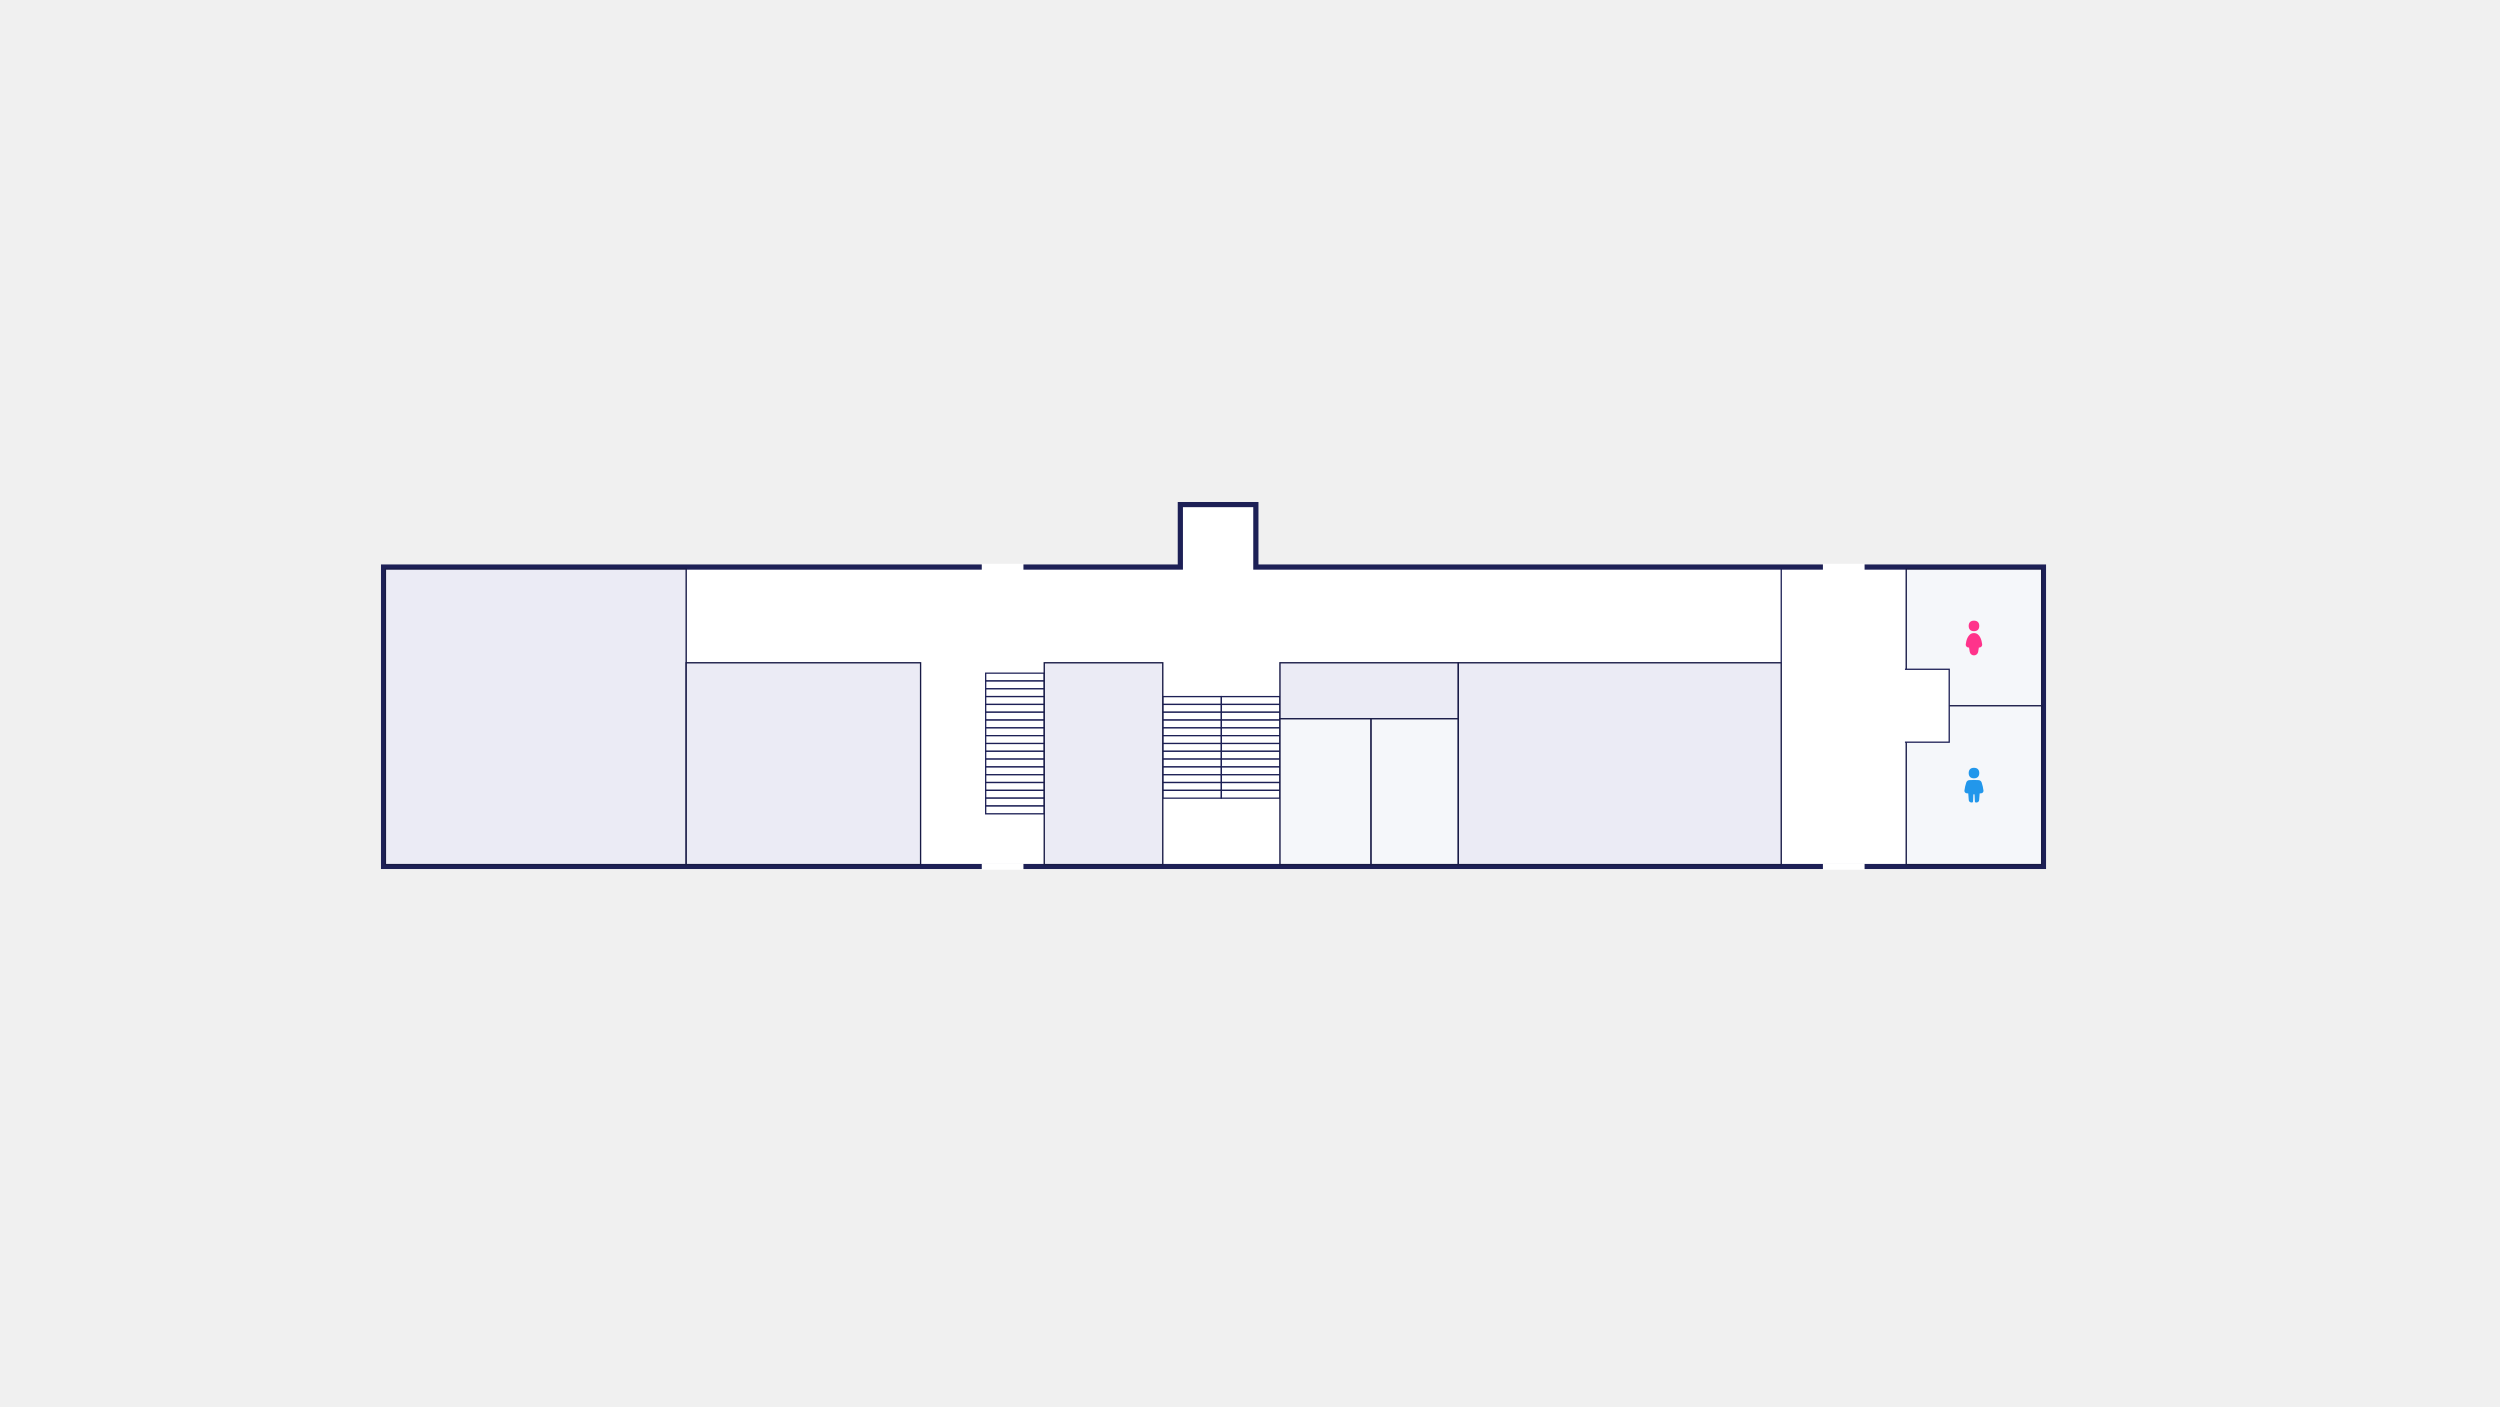
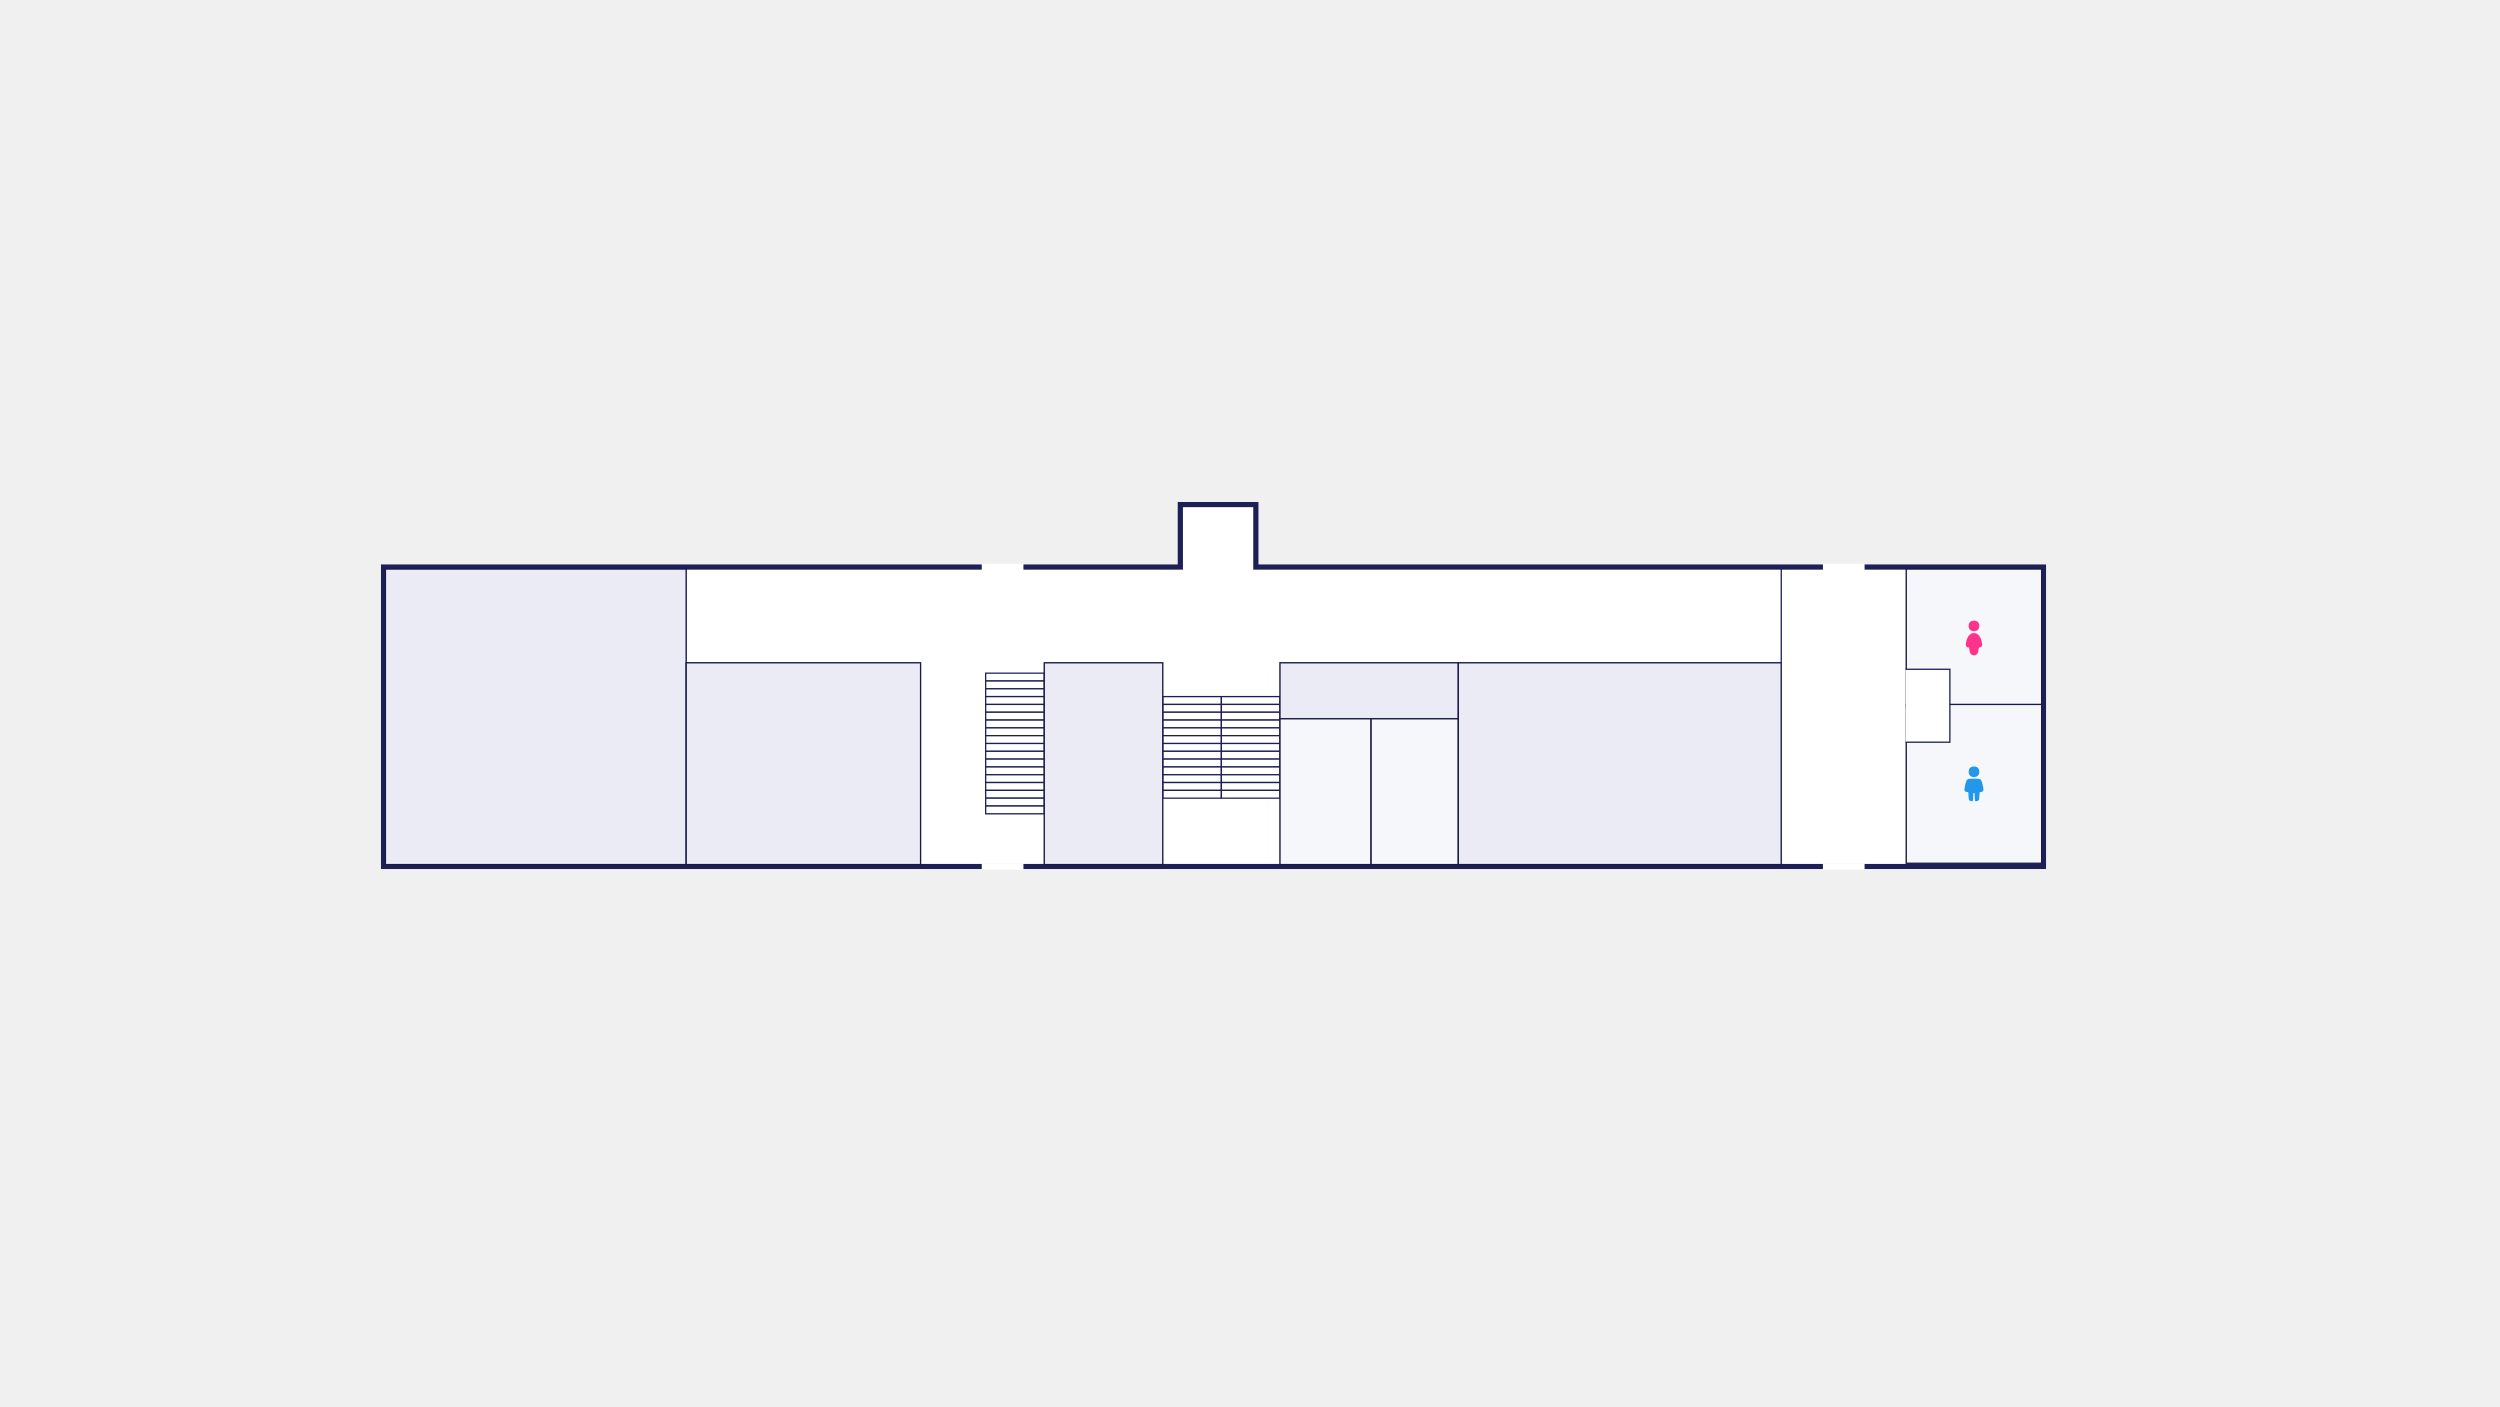
<svg xmlns="http://www.w3.org/2000/svg" width="1920" height="1080" viewBox="0 0 1920 1080" fill="none">
  <g>
    <g id="Union">
      <mask id="path-1-outside-1_913_35379" maskUnits="userSpaceOnUse" x="292.5" y="385.5" width="1279" height="282" fill="black">
        <rect fill="white" x="292.5" y="385.5" width="1279" height="282" />
        <path d="M963.5 436.5H1568.5V664.5H295.5V436.5H907.5V388.5H963.5V436.5Z" />
      </mask>
      <path d="M963.5 436.5H1568.5V664.5H295.5V436.5H907.5V388.5H963.5V436.5Z" fill="white" />
      <path d="M963.5 436.5H960.5V439.5H963.5V436.5ZM1568.5 436.5H1571.5V433.5H1568.5V436.5ZM1568.5 664.5V667.5H1571.5V664.5H1568.5ZM295.5 664.5H292.5V667.5H295.5V664.5ZM295.5 436.5V433.5H292.5V436.5H295.5ZM907.5 436.5V439.5H910.5V436.5H907.5ZM907.5 388.5V385.5H904.5V388.5H907.5ZM963.5 388.5H966.5V385.5H963.5V388.5ZM963.5 436.5V439.5H1568.5V436.5V433.5H963.5V436.5ZM1568.5 436.5H1565.5V664.5H1568.5H1571.5V436.5H1568.5ZM1568.5 664.5V661.5H295.5V664.5V667.5H1568.5V664.5ZM295.5 664.5H298.5V436.5H295.5H292.5V664.5H295.5ZM295.5 436.5V439.5H907.5V436.5V433.5H295.5V436.5ZM907.5 436.5H910.5V388.5H907.5H904.5V436.5H907.5ZM907.5 388.5V391.5H963.5V388.5V385.5H907.5V388.5ZM963.5 388.5H960.5V436.5H963.5H966.5V388.5H963.5Z" fill="#1D2056" mask="url(#path-1-outside-1_913_35379)" />
    </g>
    <g id="Rectangle 240653098">
      <path d="M1016 612.5H1048V644.5H1016V612.5Z" fill="white" />
      <path d="M1016 612.5H1048V644.5H1016V612.5Z" stroke="#1D2056" />
      <path d="M1016 612.5H1048V644.5H1016V612.5Z" stroke="black" stroke-opacity="0.2" />
    </g>
    <g id="Rectangle 240653098_2">
      <path d="M1016 576.5H1176V650.5H1016V576.5Z" fill="white" />
      <path d="M1016 576.5H1176V650.5H1016V576.5Z" stroke="#1D2056" />
      <path d="M1016 576.5H1176V650.5H1016V576.5Z" stroke="black" stroke-opacity="0.2" />
    </g>
    <g id="Union_2">
      <path d="M963.5 436.5H1568.5V664.5H295.5V436.5H907.5V388.5H963.5V436.5Z" fill="white" />
      <path d="M963.5 436.5H962.5V437.5H963.5V436.5ZM1568.5 436.5H1569.5V435.5H1568.5V436.5ZM1568.5 664.5V665.5H1569.5V664.5H1568.5ZM295.5 664.5H294.5V665.5H295.5V664.5ZM295.5 436.5V435.5H294.5V436.5H295.5ZM907.5 436.5V437.5H908.5V436.5H907.5ZM907.5 388.5V387.5H906.5V388.5H907.5ZM963.5 388.5H964.5V387.5H963.5V388.5ZM963.5 436.5V437.5H1568.5V436.5V435.5H963.5V436.5ZM1568.5 436.5H1567.5V664.5H1568.5H1569.5V436.5H1568.5ZM1568.5 664.5V663.5H295.5V664.5V665.5H1568.5V664.5ZM295.5 664.5H296.5V436.5H295.5H294.5V664.5H295.5ZM295.5 436.5V437.5H907.5V436.5V435.5H295.5V436.5ZM907.5 436.5H908.5V388.5H907.5H906.5V436.5H907.5ZM907.5 388.5V389.5H963.5V388.5V387.5H907.5V388.5ZM963.5 388.5H962.5V436.5H963.5H964.5V388.5H963.5Z" fill="#1D2056" />
    </g>
    <rect id="Rectangle 240653118" x="786" y="663" width="5" height="32" transform="rotate(90 786 663)" fill="white" />
    <rect id="Rectangle 240653243" x="786" y="433" width="5" height="32" transform="rotate(90 786 433)" fill="white" />
    <rect id="Rectangle 240653244" x="1432" y="433" width="5" height="32" transform="rotate(90 1432 433)" fill="white" />
    <rect id="Rectangle 240653245" x="1432" y="663" width="5" height="32" transform="rotate(90 1432 663)" fill="white" />
    <g id="Frame 2087332179">
      <g id="stair">
        <rect id="Rectangle 240653086" x="938" y="535" width="6" height="45" transform="rotate(90 938 535)" fill="white" stroke="#1D2056" />
      </g>
      <g id="stair_2">
        <rect id="Rectangle 240653086_2" x="938" y="541" width="6" height="45" transform="rotate(90 938 541)" fill="white" stroke="#1D2056" />
      </g>
      <rect id="Rectangle 240653086_3" x="938" y="547" width="6" height="45" transform="rotate(90 938 547)" fill="white" stroke="#1D2056" />
      <rect id="Rectangle 240653087" x="938" y="553" width="6" height="45" transform="rotate(90 938 553)" fill="white" stroke="#1D2056" />
      <rect id="Rectangle 240653088" x="938" y="559" width="6" height="45" transform="rotate(90 938 559)" fill="white" stroke="#1D2056" />
      <rect id="Rectangle 240653089" x="938" y="565" width="6" height="45" transform="rotate(90 938 565)" fill="white" stroke="#1D2056" />
      <rect id="Rectangle 240653090" x="938" y="571" width="6" height="45" transform="rotate(90 938 571)" fill="white" stroke="#1D2056" />
      <rect id="Rectangle 240653091" x="938" y="577" width="6" height="45" transform="rotate(90 938 577)" fill="white" stroke="#1D2056" />
      <rect id="Rectangle 240653092" x="938" y="583" width="6" height="45" transform="rotate(90 938 583)" fill="white" stroke="#1D2056" />
      <rect id="Rectangle 240653093" x="938" y="589" width="6" height="45" transform="rotate(90 938 589)" fill="white" stroke="#1D2056" />
      <rect id="Rectangle 240653094" x="938" y="595" width="6" height="45" transform="rotate(90 938 595)" fill="white" stroke="#1D2056" />
      <rect id="Rectangle 240653095" x="938" y="601" width="6" height="45" transform="rotate(90 938 601)" fill="white" stroke="#1D2056" />
      <rect id="Rectangle 240653096" x="938" y="607" width="6" height="45" transform="rotate(90 938 607)" fill="white" stroke="#1D2056" />
    </g>
    <g id="Frame 2087332186">
      <g id="stair_3">
        <rect id="Rectangle 240653086_4" x="802" y="517" width="6" height="45" transform="rotate(90 802 517)" fill="white" stroke="#1D2056" />
      </g>
      <g id="stair_4">
        <rect id="Rectangle 240653086_5" x="802" y="523" width="6" height="45" transform="rotate(90 802 523)" fill="white" stroke="#1D2056" />
      </g>
      <rect id="Rectangle 240653086_6" x="802" y="529" width="6" height="45" transform="rotate(90 802 529)" fill="white" stroke="#1D2056" />
      <rect id="Rectangle 240653087_2" x="802" y="535" width="6" height="45" transform="rotate(90 802 535)" fill="white" stroke="#1D2056" />
      <rect id="Rectangle 240653088_2" x="802" y="541" width="6" height="45" transform="rotate(90 802 541)" fill="white" stroke="#1D2056" />
      <rect id="Rectangle 240653089_2" x="802" y="547" width="6" height="45" transform="rotate(90 802 547)" fill="white" stroke="#1D2056" />
      <rect id="Rectangle 240653090_2" x="802" y="553" width="6" height="45" transform="rotate(90 802 553)" fill="white" stroke="#1D2056" />
      <rect id="Rectangle 240653091_2" x="802" y="559" width="6" height="45" transform="rotate(90 802 559)" fill="white" stroke="#1D2056" />
      <rect id="Rectangle 240653092_2" x="802" y="565" width="6" height="45" transform="rotate(90 802 565)" fill="white" stroke="#1D2056" />
      <rect id="Rectangle 240653093_2" x="802" y="571" width="6" height="45" transform="rotate(90 802 571)" fill="white" stroke="#1D2056" />
      <rect id="Rectangle 240653094_2" x="802" y="577" width="6" height="45" transform="rotate(90 802 577)" fill="white" stroke="#1D2056" />
      <rect id="Rectangle 240653095_2" x="802" y="583" width="6" height="45" transform="rotate(90 802 583)" fill="white" stroke="#1D2056" />
      <rect id="Rectangle 240653096_2" x="802" y="589" width="6" height="45" transform="rotate(90 802 589)" fill="white" stroke="#1D2056" />
      <rect id="Rectangle 240653097" x="802" y="595" width="6" height="45" transform="rotate(90 802 595)" fill="white" stroke="#1D2056" />
      <rect id="Rectangle 240653098_3" x="802" y="601" width="6" height="45" transform="rotate(90 802 601)" fill="white" stroke="#1D2056" />
      <rect id="Rectangle 240653099" x="802" y="607" width="6" height="45" transform="rotate(90 802 607)" fill="white" stroke="#1D2056" />
      <rect id="Rectangle 240653100" x="802" y="613" width="6" height="45" transform="rotate(90 802 613)" fill="white" stroke="#1D2056" />
      <rect id="Rectangle 240653101" x="802" y="619" width="6" height="45" transform="rotate(90 802 619)" fill="white" stroke="#1D2056" />
    </g>
    <g id="Frame 2087332185">
      <g id="stair_5">
        <rect id="Rectangle 240653086_7" x="983" y="535" width="6" height="45" transform="rotate(90 983 535)" fill="white" stroke="#1D2056" />
      </g>
      <g id="stair_6">
        <rect id="Rectangle 240653086_8" x="983" y="541" width="6" height="45" transform="rotate(90 983 541)" fill="white" stroke="#1D2056" />
      </g>
      <rect id="Rectangle 240653086_9" x="983" y="547" width="6" height="45" transform="rotate(90 983 547)" fill="white" stroke="#1D2056" />
      <rect id="Rectangle 240653087_3" x="983" y="553" width="6" height="45" transform="rotate(90 983 553)" fill="white" stroke="#1D2056" />
      <rect id="Rectangle 240653088_3" x="983" y="559" width="6" height="45" transform="rotate(90 983 559)" fill="white" stroke="#1D2056" />
      <rect id="Rectangle 240653089_3" x="983" y="565" width="6" height="45" transform="rotate(90 983 565)" fill="white" stroke="#1D2056" />
      <rect id="Rectangle 240653090_3" x="983" y="571" width="6" height="45" transform="rotate(90 983 571)" fill="white" stroke="#1D2056" />
      <rect id="Rectangle 240653091_3" x="983" y="577" width="6" height="45" transform="rotate(90 983 577)" fill="white" stroke="#1D2056" />
      <rect id="Rectangle 240653092_3" x="983" y="583" width="6" height="45" transform="rotate(90 983 583)" fill="white" stroke="#1D2056" />
      <rect id="Rectangle 240653093_3" x="983" y="589" width="6" height="45" transform="rotate(90 983 589)" fill="white" stroke="#1D2056" />
      <rect id="Rectangle 240653094_3" x="983" y="595" width="6" height="45" transform="rotate(90 983 595)" fill="white" stroke="#1D2056" />
      <rect id="Rectangle 240653095_3" x="983" y="601" width="6" height="45" transform="rotate(90 983 601)" fill="white" stroke="#1D2056" />
      <rect id="Rectangle 240653096_3" x="983" y="607" width="6" height="45" transform="rotate(90 983 607)" fill="white" stroke="#1D2056" />
    </g>
    <g id="room">
      <rect x="296" y="437" width="231" height="227" fill="#EBEBF5" />
      <rect x="296" y="437" width="231" height="227" stroke="#1D2056" />
      <rect x="296" y="437" width="231" height="227" stroke="black" stroke-opacity="0.2" />
    </g>
    <g id="room_2">
      <rect x="527" y="509" width="180" height="155" fill="#EBEBF5" />
      <rect x="527" y="509" width="180" height="155" stroke="#1D2056" />
      <rect x="527" y="509" width="180" height="155" stroke="black" stroke-opacity="0.2" />
    </g>
    <g id="room_3">
      <rect x="802" y="509" width="91" height="155" fill="#EBEBF5" />
      <rect x="802" y="509" width="91" height="155" stroke="#1D2056" />
      <rect x="802" y="509" width="91" height="155" stroke="black" stroke-opacity="0.2" />
    </g>
    <g id="room_4">
      <rect x="983" y="509" width="137" height="43" fill="#EBEBF5" />
      <rect x="983" y="509" width="137" height="43" stroke="#1D2056" />
      <rect x="983" y="509" width="137" height="43" stroke="black" stroke-opacity="0.2" />
    </g>
    <g id="room_5">
      <rect x="983" y="552" width="70" height="112" fill="#F5F7FA" />
      <rect x="983" y="552" width="70" height="112" stroke="#1D2056" />
      <rect x="983" y="552" width="70" height="112" stroke="black" stroke-opacity="0.2" />
    </g>
    <g id="room_6">
      <rect x="1053" y="552" width="67" height="112" fill="#F5F7FA" />
      <rect x="1053" y="552" width="67" height="112" stroke="#1D2056" />
      <rect x="1053" y="552" width="67" height="112" stroke="black" stroke-opacity="0.2" />
    </g>
    <g id="room_7">
      <rect x="1120" y="509" width="248" height="155" fill="#EBEBF5" />
      <rect x="1120" y="509" width="248" height="155" stroke="#1D2056" />
      <rect x="1120" y="509" width="248" height="155" stroke="black" stroke-opacity="0.2" />
    </g>
    <g id="room_8">
      <rect x="1464" y="437" width="104" height="106" fill="#F5F7FA" />
      <rect x="1464" y="437" width="104" height="106" stroke="#1D2056" />
      <rect x="1464" y="437" width="104" height="106" stroke="black" stroke-opacity="0.2" />
      <g id="map_toilet_female">
        <path id="Vector" fill-rule="evenodd" clip-rule="evenodd" d="M1516 486.209C1514.75 486.209 1513.74 486.604 1512.92 487.276C1512.11 487.937 1511.51 488.851 1511.02 489.863C1510.32 491.326 1509.88 493.183 1509.68 494.884C1509.53 496.246 1510.65 497.312 1511.96 497.312H1512.22L1512.75 500.585C1512.88 501.352 1513.27 502.049 1513.87 502.553C1514.46 503.057 1515.22 503.333 1516 503.333C1516.78 503.333 1517.53 503.057 1518.13 502.553C1518.72 502.049 1519.12 501.352 1519.24 500.585L1519.77 497.312H1520.04C1521.35 497.312 1522.47 496.246 1522.32 494.884C1522.12 493.183 1521.68 491.326 1520.98 489.863C1520.49 488.851 1519.89 487.939 1519.08 487.274C1518.26 486.604 1517.25 486.208 1516 486.208V486.209ZM1520.08 480.71C1520.08 483.297 1518.62 484.752 1516.02 484.752C1513.41 484.752 1511.95 483.297 1511.95 480.71C1511.95 478.122 1513.41 476.667 1516.02 476.667C1518.62 476.667 1520.08 478.122 1520.08 480.71Z" fill="#FF338B" />
      </g>
    </g>
    <g id="room_9">
-       <rect x="1464" y="542" width="104" height="122" fill="#F5F7FA" />
-       <rect x="1464" y="542" width="104" height="122" stroke="#1D2056" />
-       <rect x="1464" y="542" width="104" height="122" stroke="black" stroke-opacity="0.2" />
+       <rect x="1464" y="541" width="104" height="122" fill="#F5F7FA" />
+       <rect x="1464" y="541" width="104" height="122" stroke="#1D2056" />
+       <rect x="1464" y="541" width="104" height="122" stroke="black" stroke-opacity="0.2" />
      <g id="map_toilet_male">
-         <path id="Vector_2" fill-rule="evenodd" clip-rule="evenodd" d="M1512.43 599.126C1513.26 599.059 1514.43 599 1516 599C1517.57 599 1518.74 599.059 1519.57 599.126C1520.66 599.213 1521.55 599.912 1521.89 600.912C1522.59 602.945 1523.06 605.041 1523.32 607.167C1523.45 608.262 1522.6 609.207 1521.48 609.276C1521.15 609.295 1520.78 609.316 1520.38 609.335L1519.99 614.477C1519.92 615.408 1519.2 616.185 1518.22 616.281C1518.04 616.298 1517.85 616.316 1517.65 616.331C1517.53 616.34 1517.41 616.325 1517.3 616.288C1517.18 616.251 1517.08 616.192 1516.99 616.115C1516.9 616.038 1516.83 615.944 1516.78 615.84C1516.73 615.735 1516.7 615.622 1516.7 615.506L1516.47 610.297C1516.47 610.222 1516.44 610.152 1516.38 610.1C1516.32 610.048 1516.25 610.019 1516.17 610.019H1515.83C1515.75 610.019 1515.67 610.048 1515.62 610.1C1515.56 610.152 1515.53 610.223 1515.53 610.298L1515.3 615.506C1515.3 615.622 1515.27 615.735 1515.22 615.84C1515.17 615.944 1515.1 616.038 1515.01 616.115C1514.92 616.192 1514.82 616.251 1514.7 616.288C1514.59 616.325 1514.47 616.34 1514.35 616.331C1514.16 616.316 1513.97 616.299 1513.78 616.28C1512.81 616.185 1512.08 615.408 1512.01 614.477L1511.62 609.335C1511.22 609.316 1510.85 609.296 1510.52 609.276C1509.4 609.207 1508.55 608.262 1508.68 607.167C1508.94 605.041 1509.41 602.946 1510.11 600.913C1510.45 599.912 1511.34 599.213 1512.43 599.126Z" fill="#2297EB" />
-         <path id="Vector_3" d="M1516.02 597.752C1518.62 597.752 1520.08 596.297 1520.08 593.71C1520.08 591.122 1518.62 589.667 1516.02 589.667C1513.41 589.667 1511.95 591.122 1511.95 593.71C1511.95 596.297 1513.41 597.752 1516.02 597.752Z" fill="#2297EB" />
+         <path id="Vector_2" fill-rule="evenodd" clip-rule="evenodd" d="M1512.43 598.126C1513.26 598.059 1514.43 598 1516 598C1517.57 598 1518.74 598.059 1519.57 598.126C1520.66 598.213 1521.55 598.912 1521.89 599.912C1522.59 601.945 1523.06 604.041 1523.32 606.167C1523.45 607.262 1522.6 608.207 1521.48 608.276C1521.15 608.295 1520.78 608.316 1520.38 608.335L1519.99 613.477C1519.92 614.408 1519.2 615.185 1518.22 615.281C1518.04 615.298 1517.85 615.316 1517.65 615.331C1517.53 615.34 1517.41 615.325 1517.3 615.288C1517.18 615.251 1517.08 615.192 1516.99 615.115C1516.9 615.038 1516.83 614.944 1516.78 614.84C1516.73 614.735 1516.7 614.622 1516.7 614.506L1516.47 609.297C1516.47 609.222 1516.44 609.152 1516.38 609.1C1516.32 609.048 1516.25 609.019 1516.17 609.019H1515.83C1515.75 609.019 1515.67 609.048 1515.62 609.1C1515.56 609.152 1515.53 609.223 1515.53 609.298L1515.3 614.506C1515.3 614.622 1515.27 614.735 1515.22 614.84C1515.17 614.944 1515.1 615.038 1515.01 615.115C1514.92 615.192 1514.82 615.251 1514.7 615.288C1514.59 615.325 1514.47 615.34 1514.35 615.331C1514.16 615.316 1513.97 615.299 1513.78 615.28C1512.81 615.185 1512.08 614.408 1512.01 613.477L1511.62 608.335C1511.22 608.316 1510.85 608.296 1510.52 608.276C1509.4 608.207 1508.55 607.262 1508.68 606.167C1508.94 604.041 1509.41 601.946 1510.11 599.913C1510.45 598.912 1511.34 598.213 1512.43 598.126Z" fill="#2297EB" />
+         <path id="Vector_3" d="M1516.02 596.752C1518.62 596.752 1520.08 595.297 1520.08 592.71C1520.08 590.122 1518.62 588.667 1516.02 588.667C1513.41 588.667 1511.95 590.122 1511.95 592.71C1511.95 595.297 1513.41 596.752 1516.02 596.752Z" fill="#2297EB" />
      </g>
    </g>
    <path id="Vector 29282" d="M1368 437L1368 509" stroke="#1D2056" />
    <g id="Rectangle 240653242">
-       <path d="M1463 514H1497V570H1463V514Z" fill="white" />
-       <path d="M1497 514H1497.5V513.5H1497V514ZM1497 570V570.5H1497.5V570H1497ZM1463 514V514.5H1497V514V513.5H1463V514ZM1497 514H1496.5V570H1497H1497.5V514H1497ZM1497 570V569.5H1463V570V570.5H1497V570Z" fill="#1D2056" />
+       <path d="M1463.5 514H1497.5V570H1463.5V514Z" fill="white" />
+       <path d="M1497.5 514H1498V513.5H1497.5V514ZM1497.5 570V570.5H1498V570H1497.5ZM1463.5 514V514.5H1497.5V514V513.5H1463.5V514ZM1497.5 514H1497V570H1497.5H1498V514H1497.5ZM1497.5 570V569.5H1463.5V570V570.5H1497.5V570Z" fill="#1D2056" />
    </g>
  </g>
  <defs>
    <clipPath id="clip0_913_35379">
      <rect width="32" height="32" fill="white" transform="translate(919 400)" />
    </clipPath>
    <clipPath id="clip1_913_35379">
      <rect width="32" height="32" fill="white" transform="translate(922 558)" />
    </clipPath>
    <clipPath id="clip2_913_35379">
      <rect width="32" height="32" fill="white" transform="translate(763 558)" />
    </clipPath>
  </defs>
</svg>
